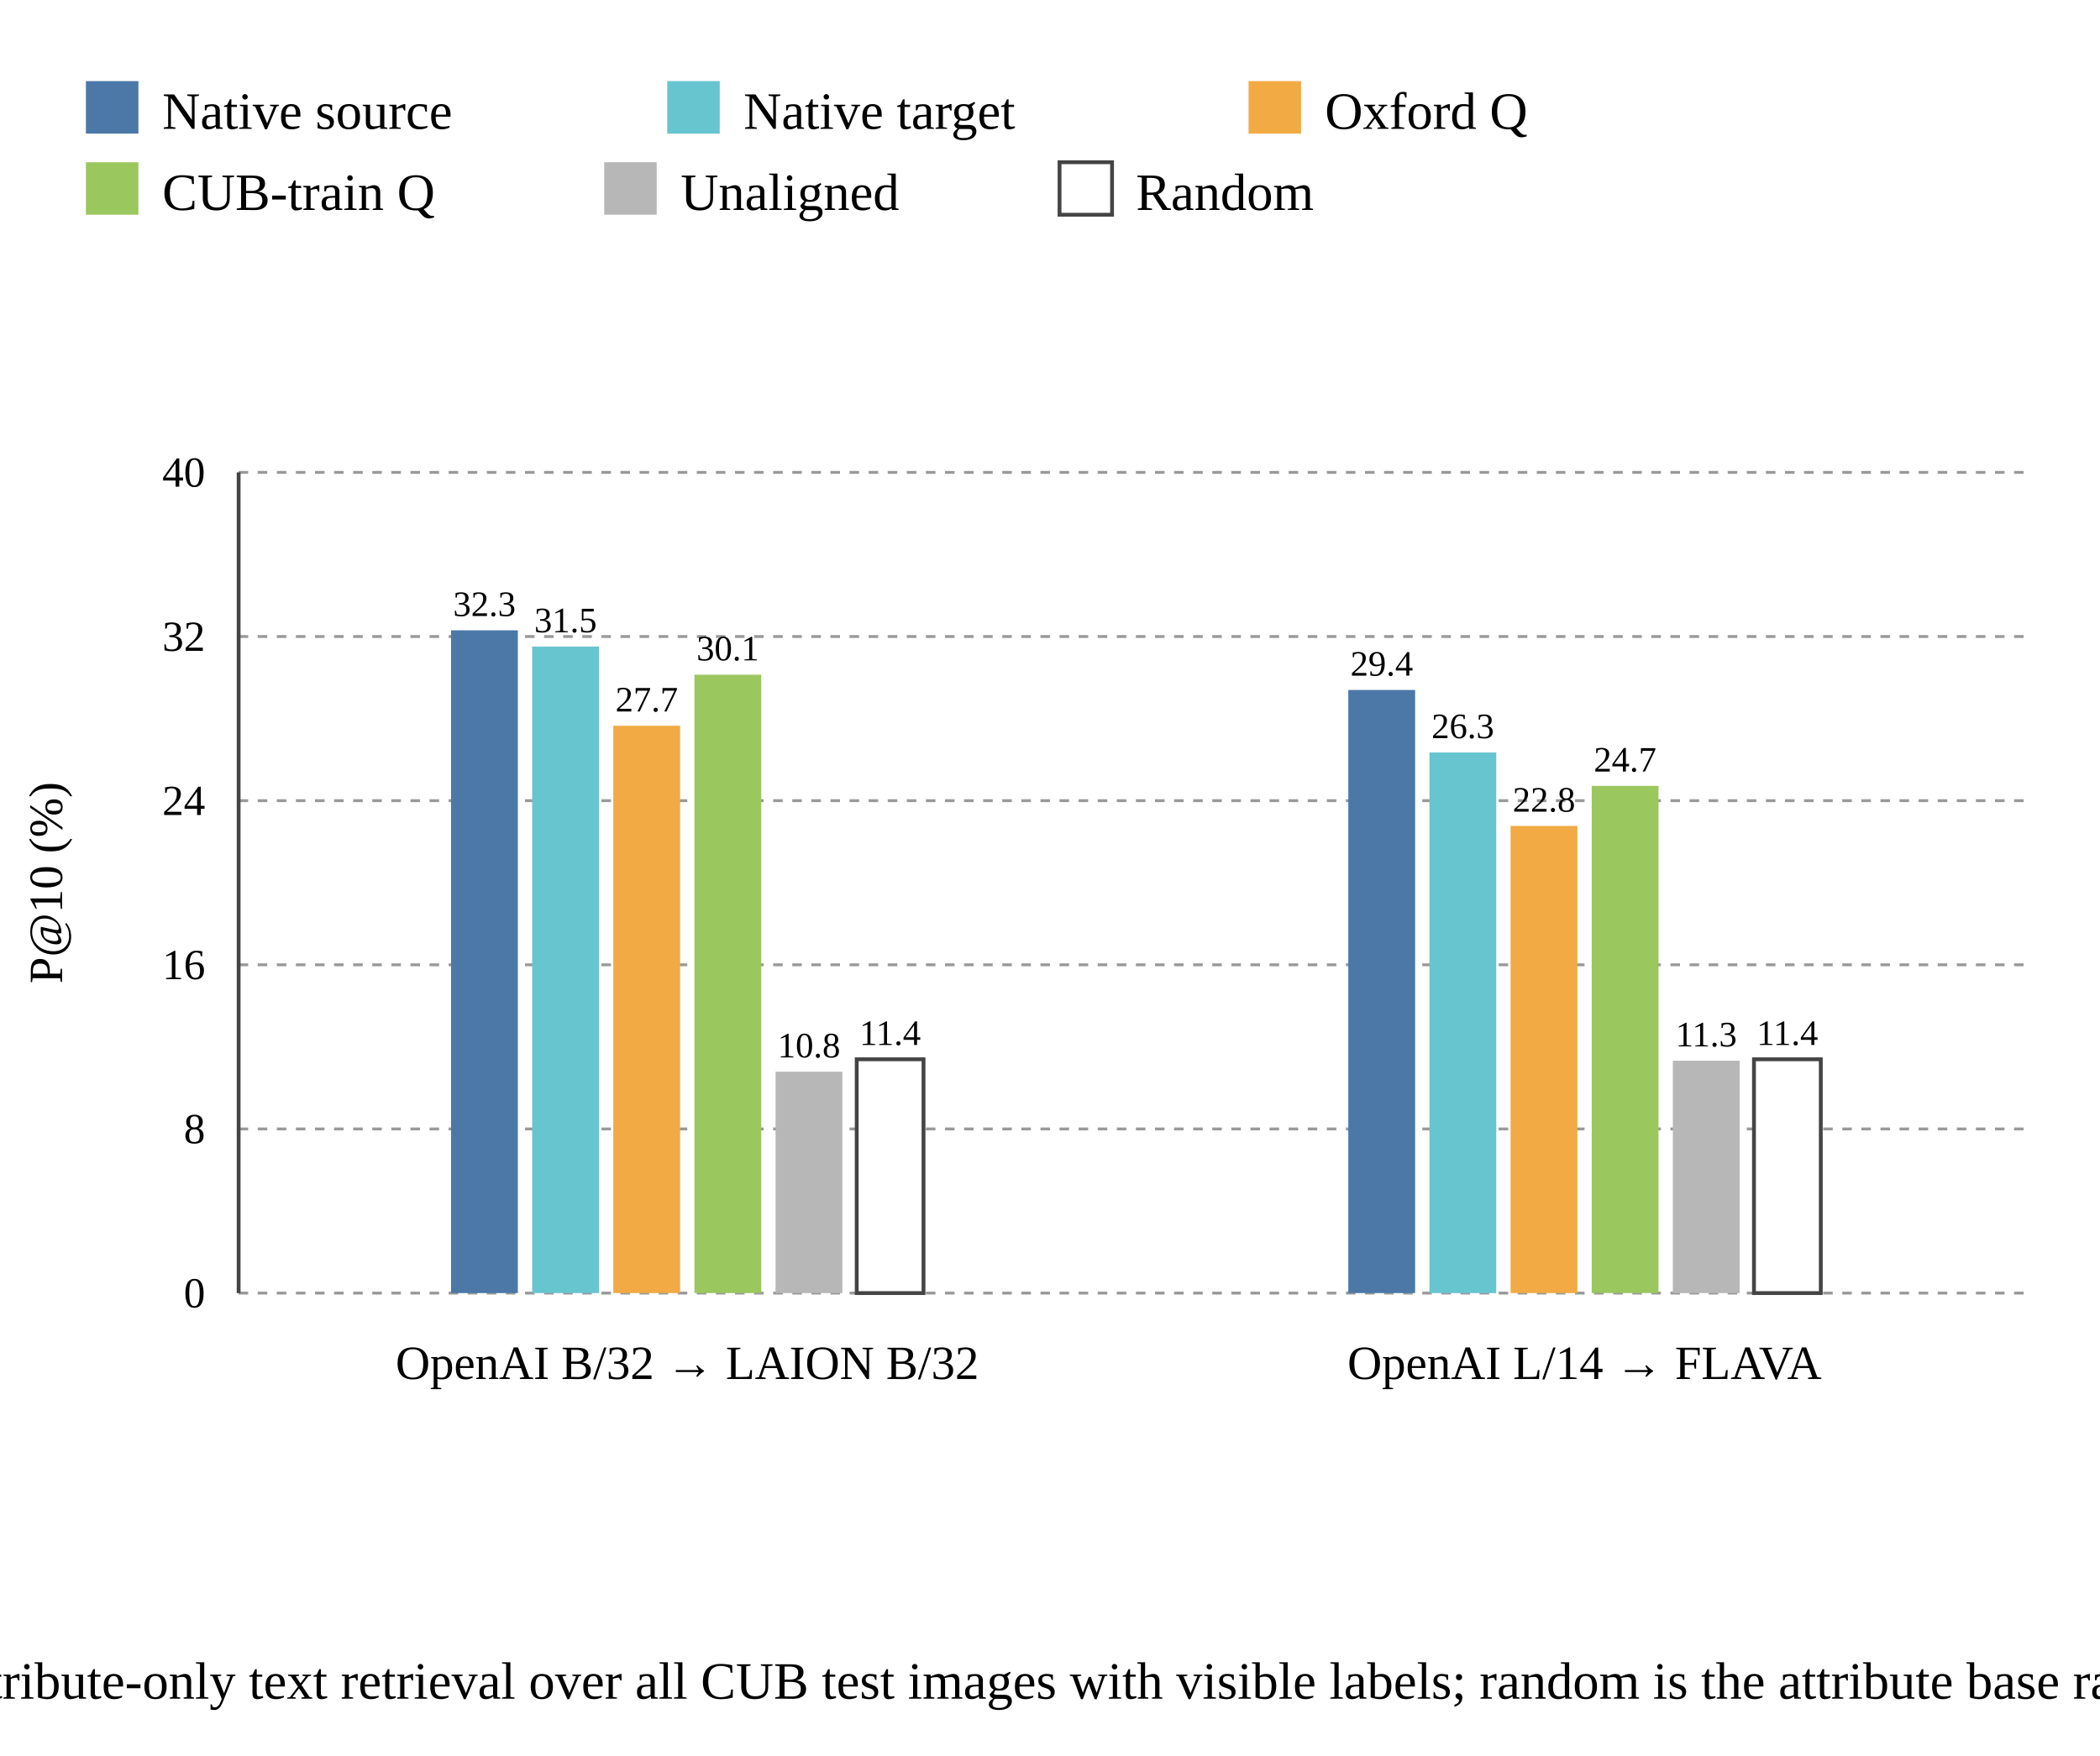
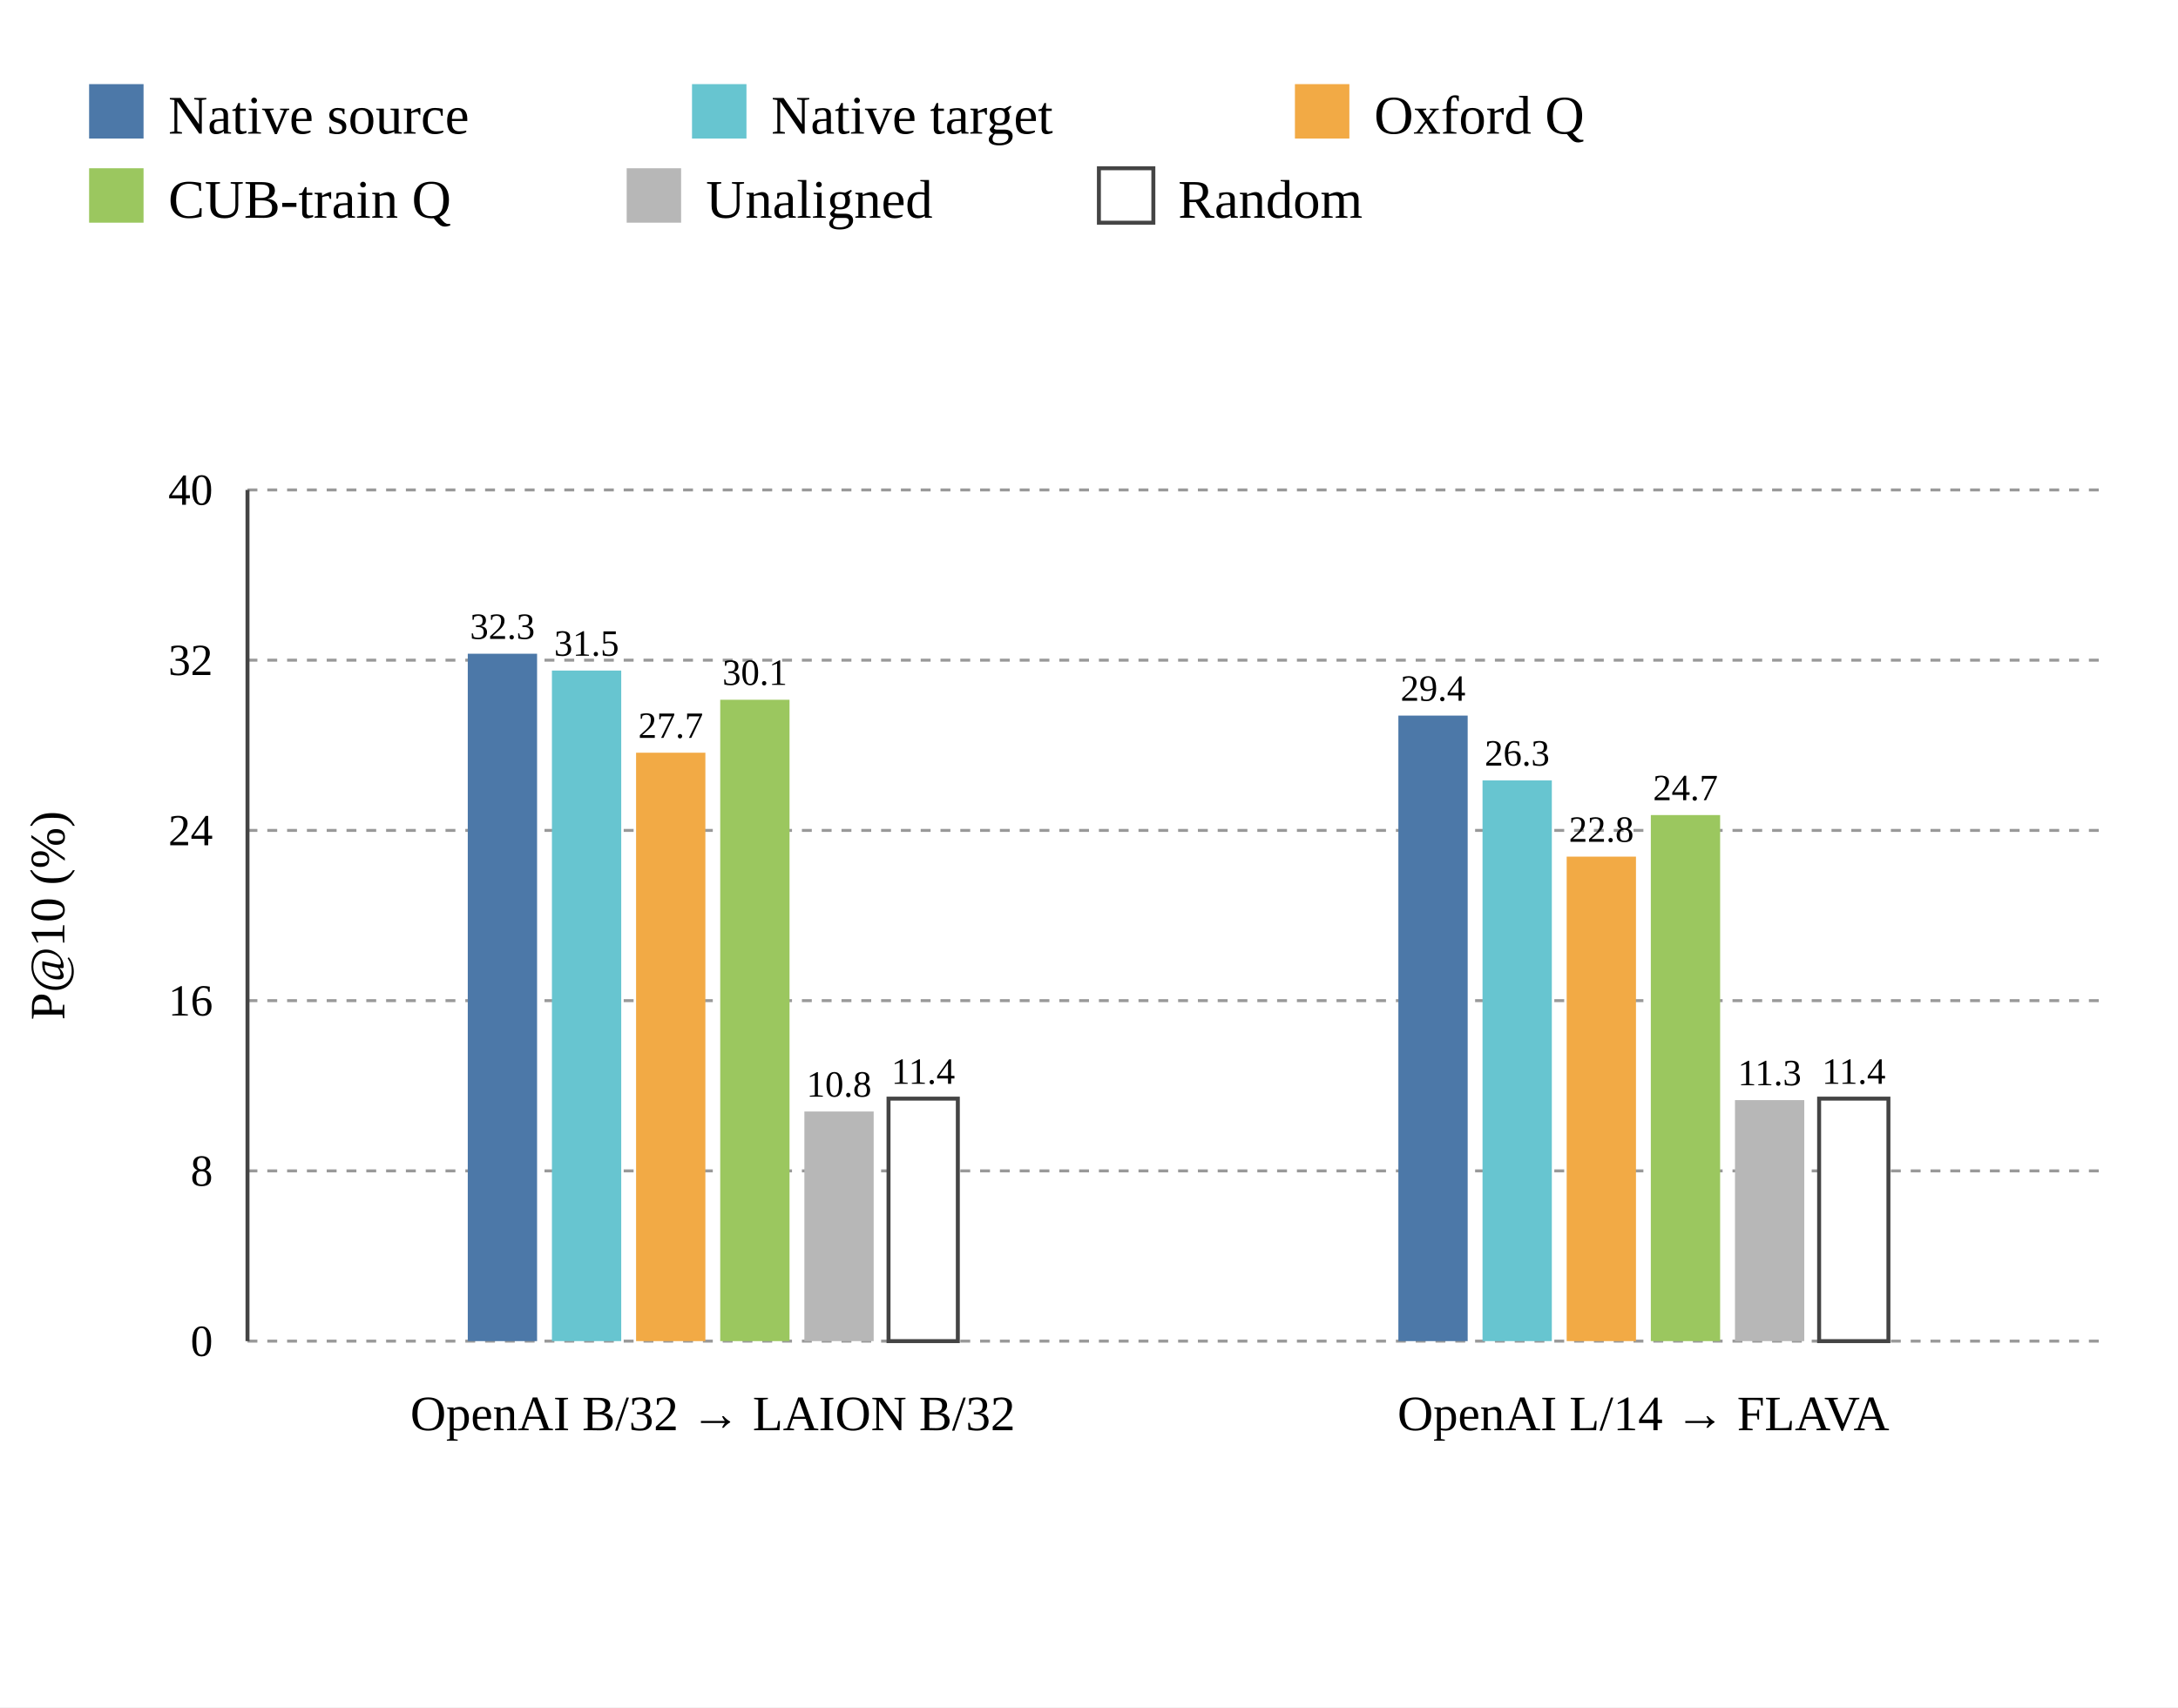
- <svg xmlns="http://www.w3.org/2000/svg" width="440" height="368" viewBox="0 0 440 368">
+ <svg xmlns="http://www.w3.org/2000/svg" width="440" height="345" viewBox="0 0 440 345">
  <rect width="100%" height="100%" fill="white" />
  <rect x="18" y="17" width="11" height="11" fill="#4c78a8" />
  <text x="34" y="27" font-size="11" font-family="Times New Roman, serif">Native source</text>
  <rect x="139.8" y="17" width="11" height="11" fill="#67c5d0" />
  <text x="155.8" y="27" font-size="11" font-family="Times New Roman, serif">Native target</text>
  <rect x="261.6" y="17" width="11" height="11" fill="#f2aa45" />
  <text x="277.6" y="27" font-size="11" font-family="Times New Roman, serif">Oxford Q</text>
  <rect x="18" y="34" width="11" height="11" fill="#9bc75f" />
  <text x="34" y="44" font-size="11" font-family="Times New Roman, serif">CUB-train Q</text>
  <rect x="126.6" y="34" width="11" height="11" fill="#b7b7b7" />
  <text x="142.6" y="44" font-size="11" font-family="Times New Roman, serif">Unaligned</text>
  <rect x="222.0" y="34" width="11" height="11" fill="#ffffff" stroke="#444" stroke-width="0.8" />
  <text x="238.0" y="44" font-size="11" font-family="Times New Roman, serif">Random</text>
  <line x1="50" y1="271.0" x2="426" y2="271.0" stroke="#999" stroke-width="0.6" stroke-dasharray="2 2" />
  <text x="43" y="274.0" text-anchor="end" font-size="9" font-family="Times New Roman, serif">0</text>
  <line x1="50" y1="236.6" x2="426" y2="236.6" stroke="#999" stroke-width="0.6" stroke-dasharray="2 2" />
  <text x="43" y="239.6" text-anchor="end" font-size="9" font-family="Times New Roman, serif">8</text>
  <line x1="50" y1="202.2" x2="426" y2="202.2" stroke="#999" stroke-width="0.6" stroke-dasharray="2 2" />
  <text x="43" y="205.2" text-anchor="end" font-size="9" font-family="Times New Roman, serif">16</text>
  <line x1="50" y1="167.8" x2="426" y2="167.8" stroke="#999" stroke-width="0.6" stroke-dasharray="2 2" />
  <text x="43" y="170.8" text-anchor="end" font-size="9" font-family="Times New Roman, serif">24</text>
  <line x1="50" y1="133.4" x2="426" y2="133.4" stroke="#999" stroke-width="0.6" stroke-dasharray="2 2" />
  <text x="43" y="136.4" text-anchor="end" font-size="9" font-family="Times New Roman, serif">32</text>
  <line x1="50" y1="99.0" x2="426" y2="99.0" stroke="#999" stroke-width="0.6" stroke-dasharray="2 2" />
  <text x="43" y="102.0" text-anchor="end" font-size="9" font-family="Times New Roman, serif">40</text>
  <line x1="50" y1="99" x2="50" y2="271" stroke="#444" stroke-width="0.8" />
  <rect x="94.5" y="132.1" width="14.0" height="138.9" fill="#4c78a8" />
  <text x="101.5" y="129.1" text-anchor="middle" font-size="7.5" font-family="Times New Roman, serif">32.3</text>
  <rect x="111.5" y="135.5" width="14.0" height="135.5" fill="#67c5d0" />
  <text x="118.5" y="132.5" text-anchor="middle" font-size="7.5" font-family="Times New Roman, serif">31.5</text>
  <rect x="128.5" y="152.1" width="14.0" height="118.9" fill="#f2aa45" />
  <text x="135.5" y="149.1" text-anchor="middle" font-size="7.5" font-family="Times New Roman, serif">27.7</text>
  <rect x="145.5" y="141.4" width="14.0" height="129.6" fill="#9bc75f" />
  <text x="152.5" y="138.4" text-anchor="middle" font-size="7.5" font-family="Times New Roman, serif">30.1</text>
  <rect x="162.5" y="224.6" width="14.0" height="46.4" fill="#b7b7b7" />
  <text x="169.5" y="221.6" text-anchor="middle" font-size="7.5" font-family="Times New Roman, serif">10.8</text>
  <rect x="179.5" y="222.0" width="14.0" height="49.0" fill="#ffffff" stroke="#444" stroke-width="0.8" />
  <text x="186.5" y="219.0" text-anchor="middle" font-size="7.5" font-family="Times New Roman, serif">11.4</text>
  <text x="144.0" y="289" text-anchor="middle" font-size="10" font-family="Times New Roman, serif">OpenAI B/32 → LAION B/32</text>
  <rect x="282.5" y="144.6" width="14.0" height="126.4" fill="#4c78a8" />
  <text x="289.5" y="141.6" text-anchor="middle" font-size="7.5" font-family="Times New Roman, serif">29.4</text>
  <rect x="299.5" y="157.7" width="14.0" height="113.3" fill="#67c5d0" />
  <text x="306.5" y="154.7" text-anchor="middle" font-size="7.5" font-family="Times New Roman, serif">26.3</text>
  <rect x="316.5" y="173.1" width="14.0" height="97.9" fill="#f2aa45" />
  <text x="323.5" y="170.1" text-anchor="middle" font-size="7.5" font-family="Times New Roman, serif">22.8</text>
  <rect x="333.5" y="164.7" width="14.0" height="106.3" fill="#9bc75f" />
  <text x="340.5" y="161.7" text-anchor="middle" font-size="7.5" font-family="Times New Roman, serif">24.7</text>
  <rect x="350.5" y="222.3" width="14.0" height="48.7" fill="#b7b7b7" />
  <text x="357.5" y="219.3" text-anchor="middle" font-size="7.5" font-family="Times New Roman, serif">11.3</text>
  <rect x="367.5" y="222.0" width="14.0" height="49.0" fill="#ffffff" stroke="#444" stroke-width="0.8" />
  <text x="374.5" y="219.0" text-anchor="middle" font-size="7.5" font-family="Times New Roman, serif">11.4</text>
  <text x="332.0" y="289" text-anchor="middle" font-size="10" font-family="Times New Roman, serif">OpenAI L/14 → FLAVA</text>
  <text x="13" y="185.0" transform="rotate(-90 13 185.0)" text-anchor="middle" font-size="10" font-family="Times New Roman, serif">P@10 (%)</text>
-   <text x="220.0" y="356" text-anchor="middle" font-size="11" font-family="Times New Roman, serif">Attribute-only text retrieval over all CUB test images with visible labels; random is the attribute base rate.</text>
</svg>
